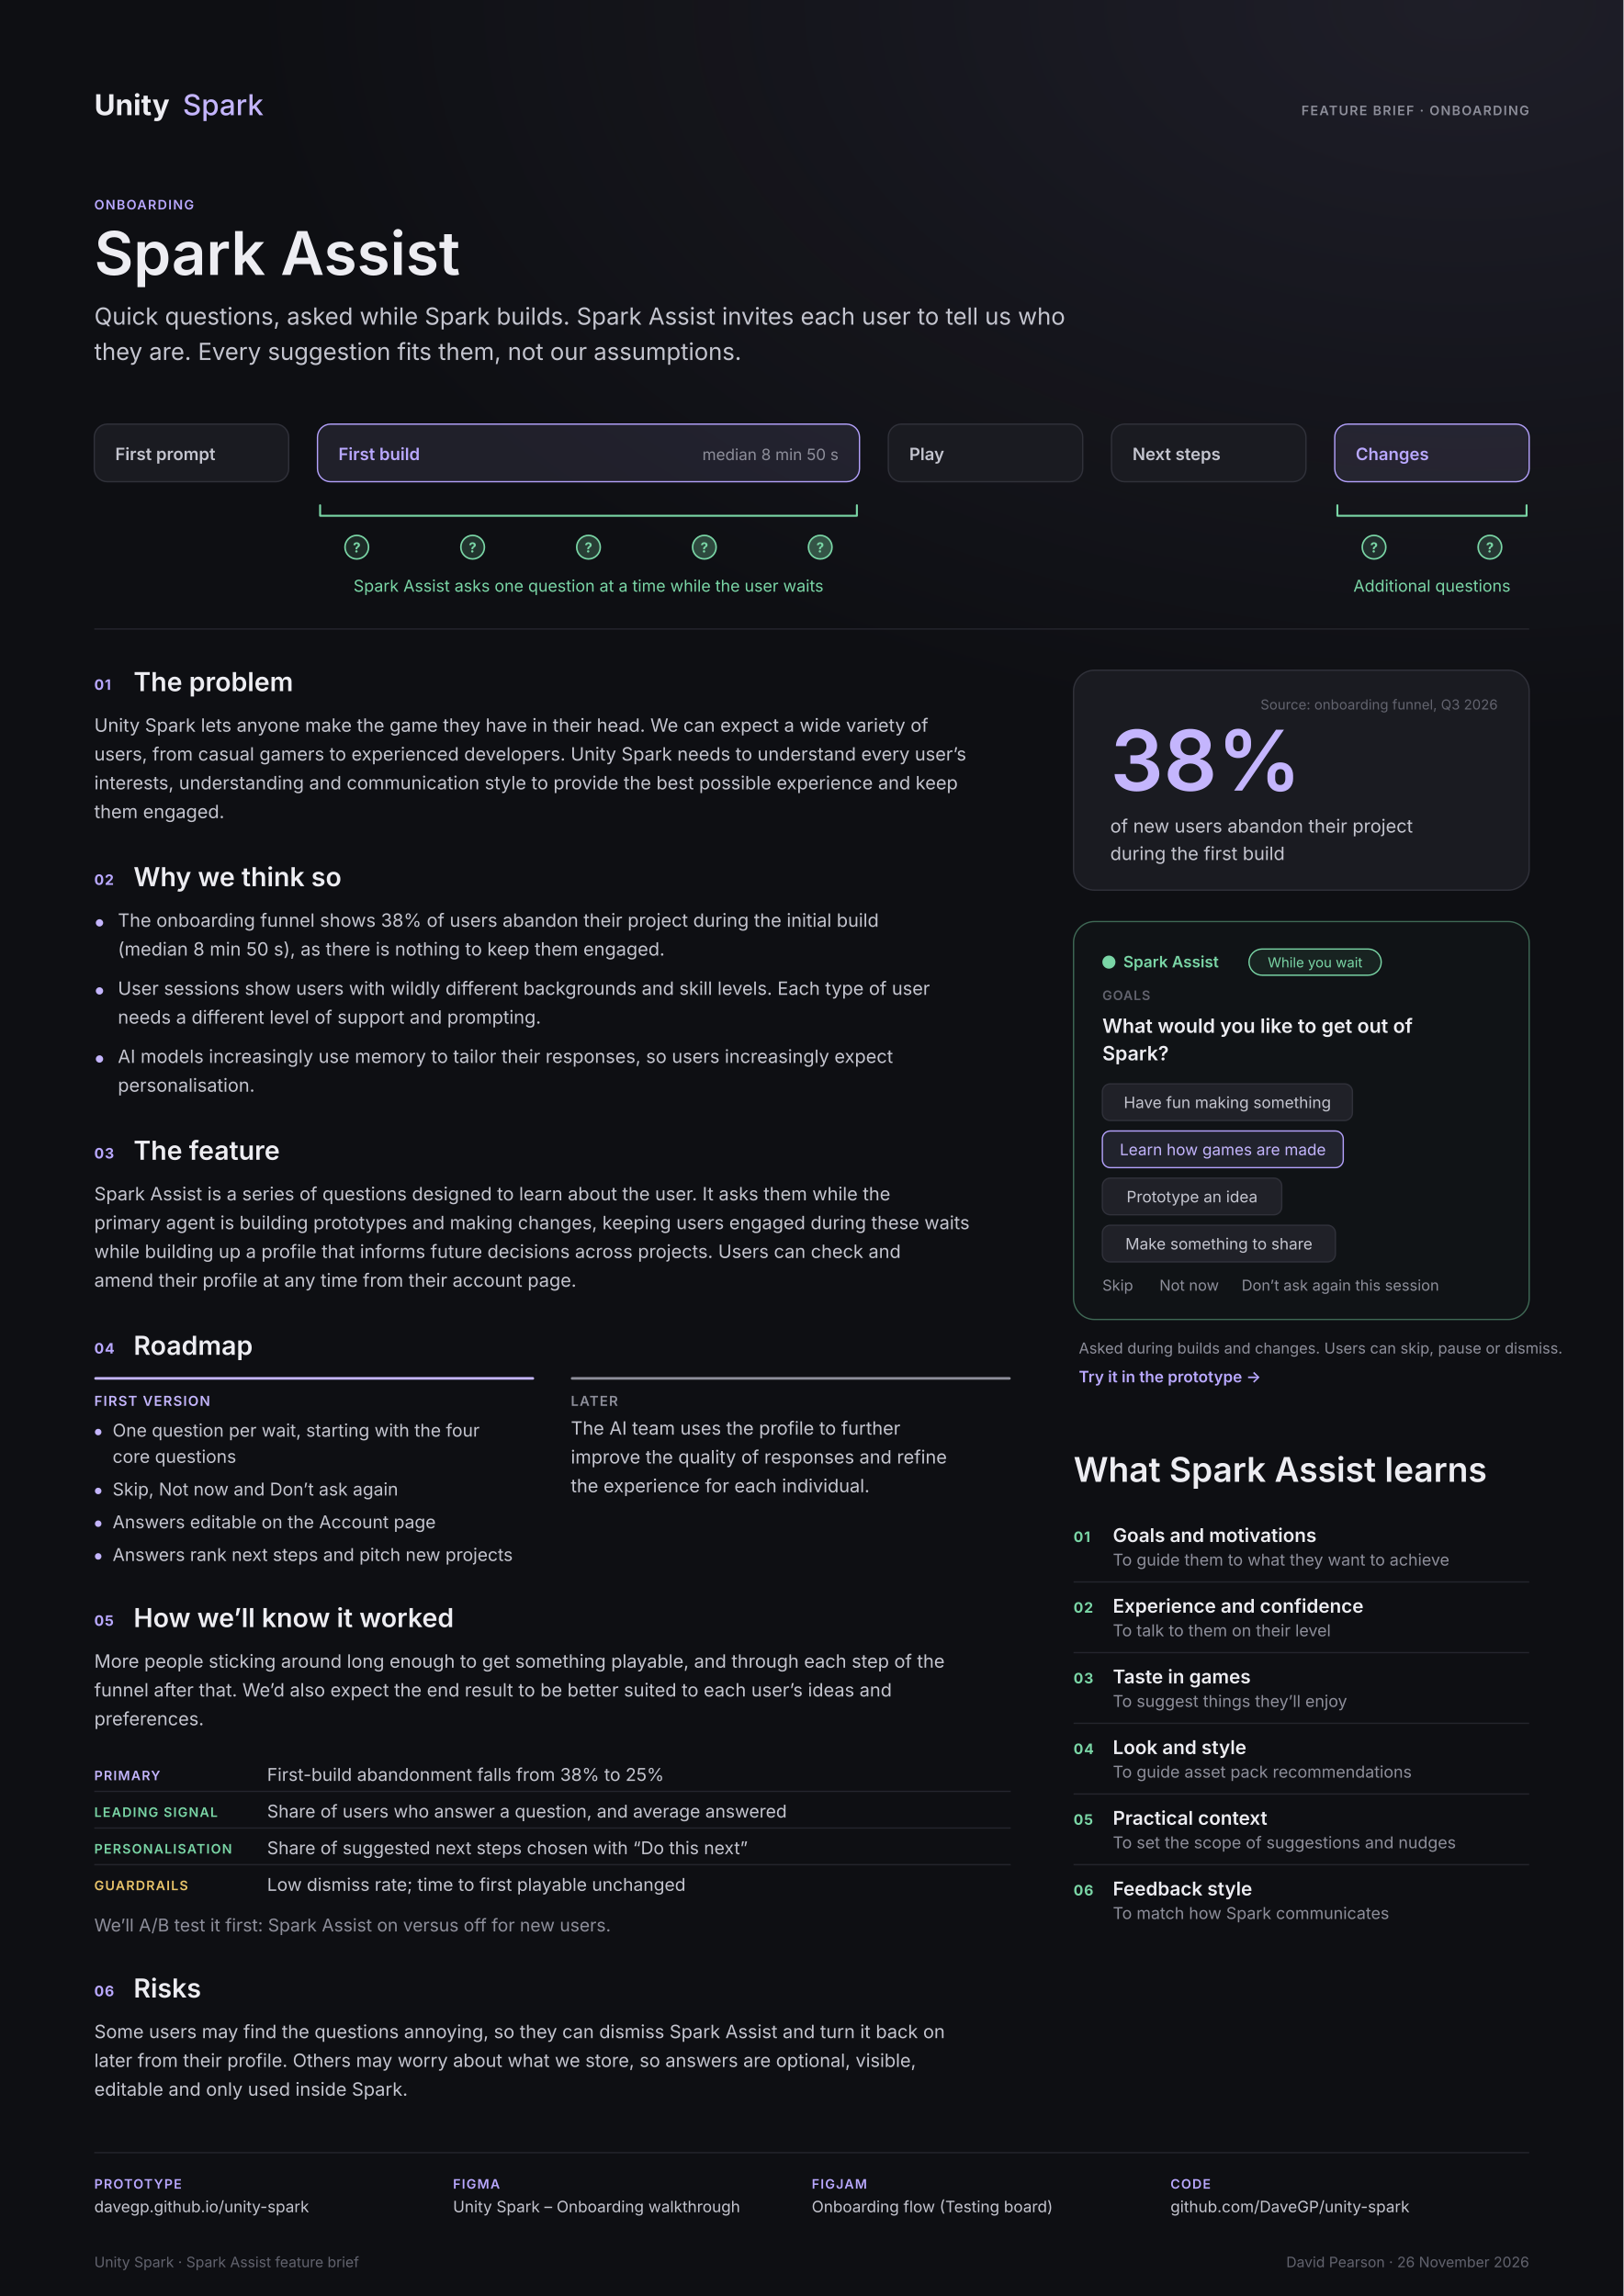
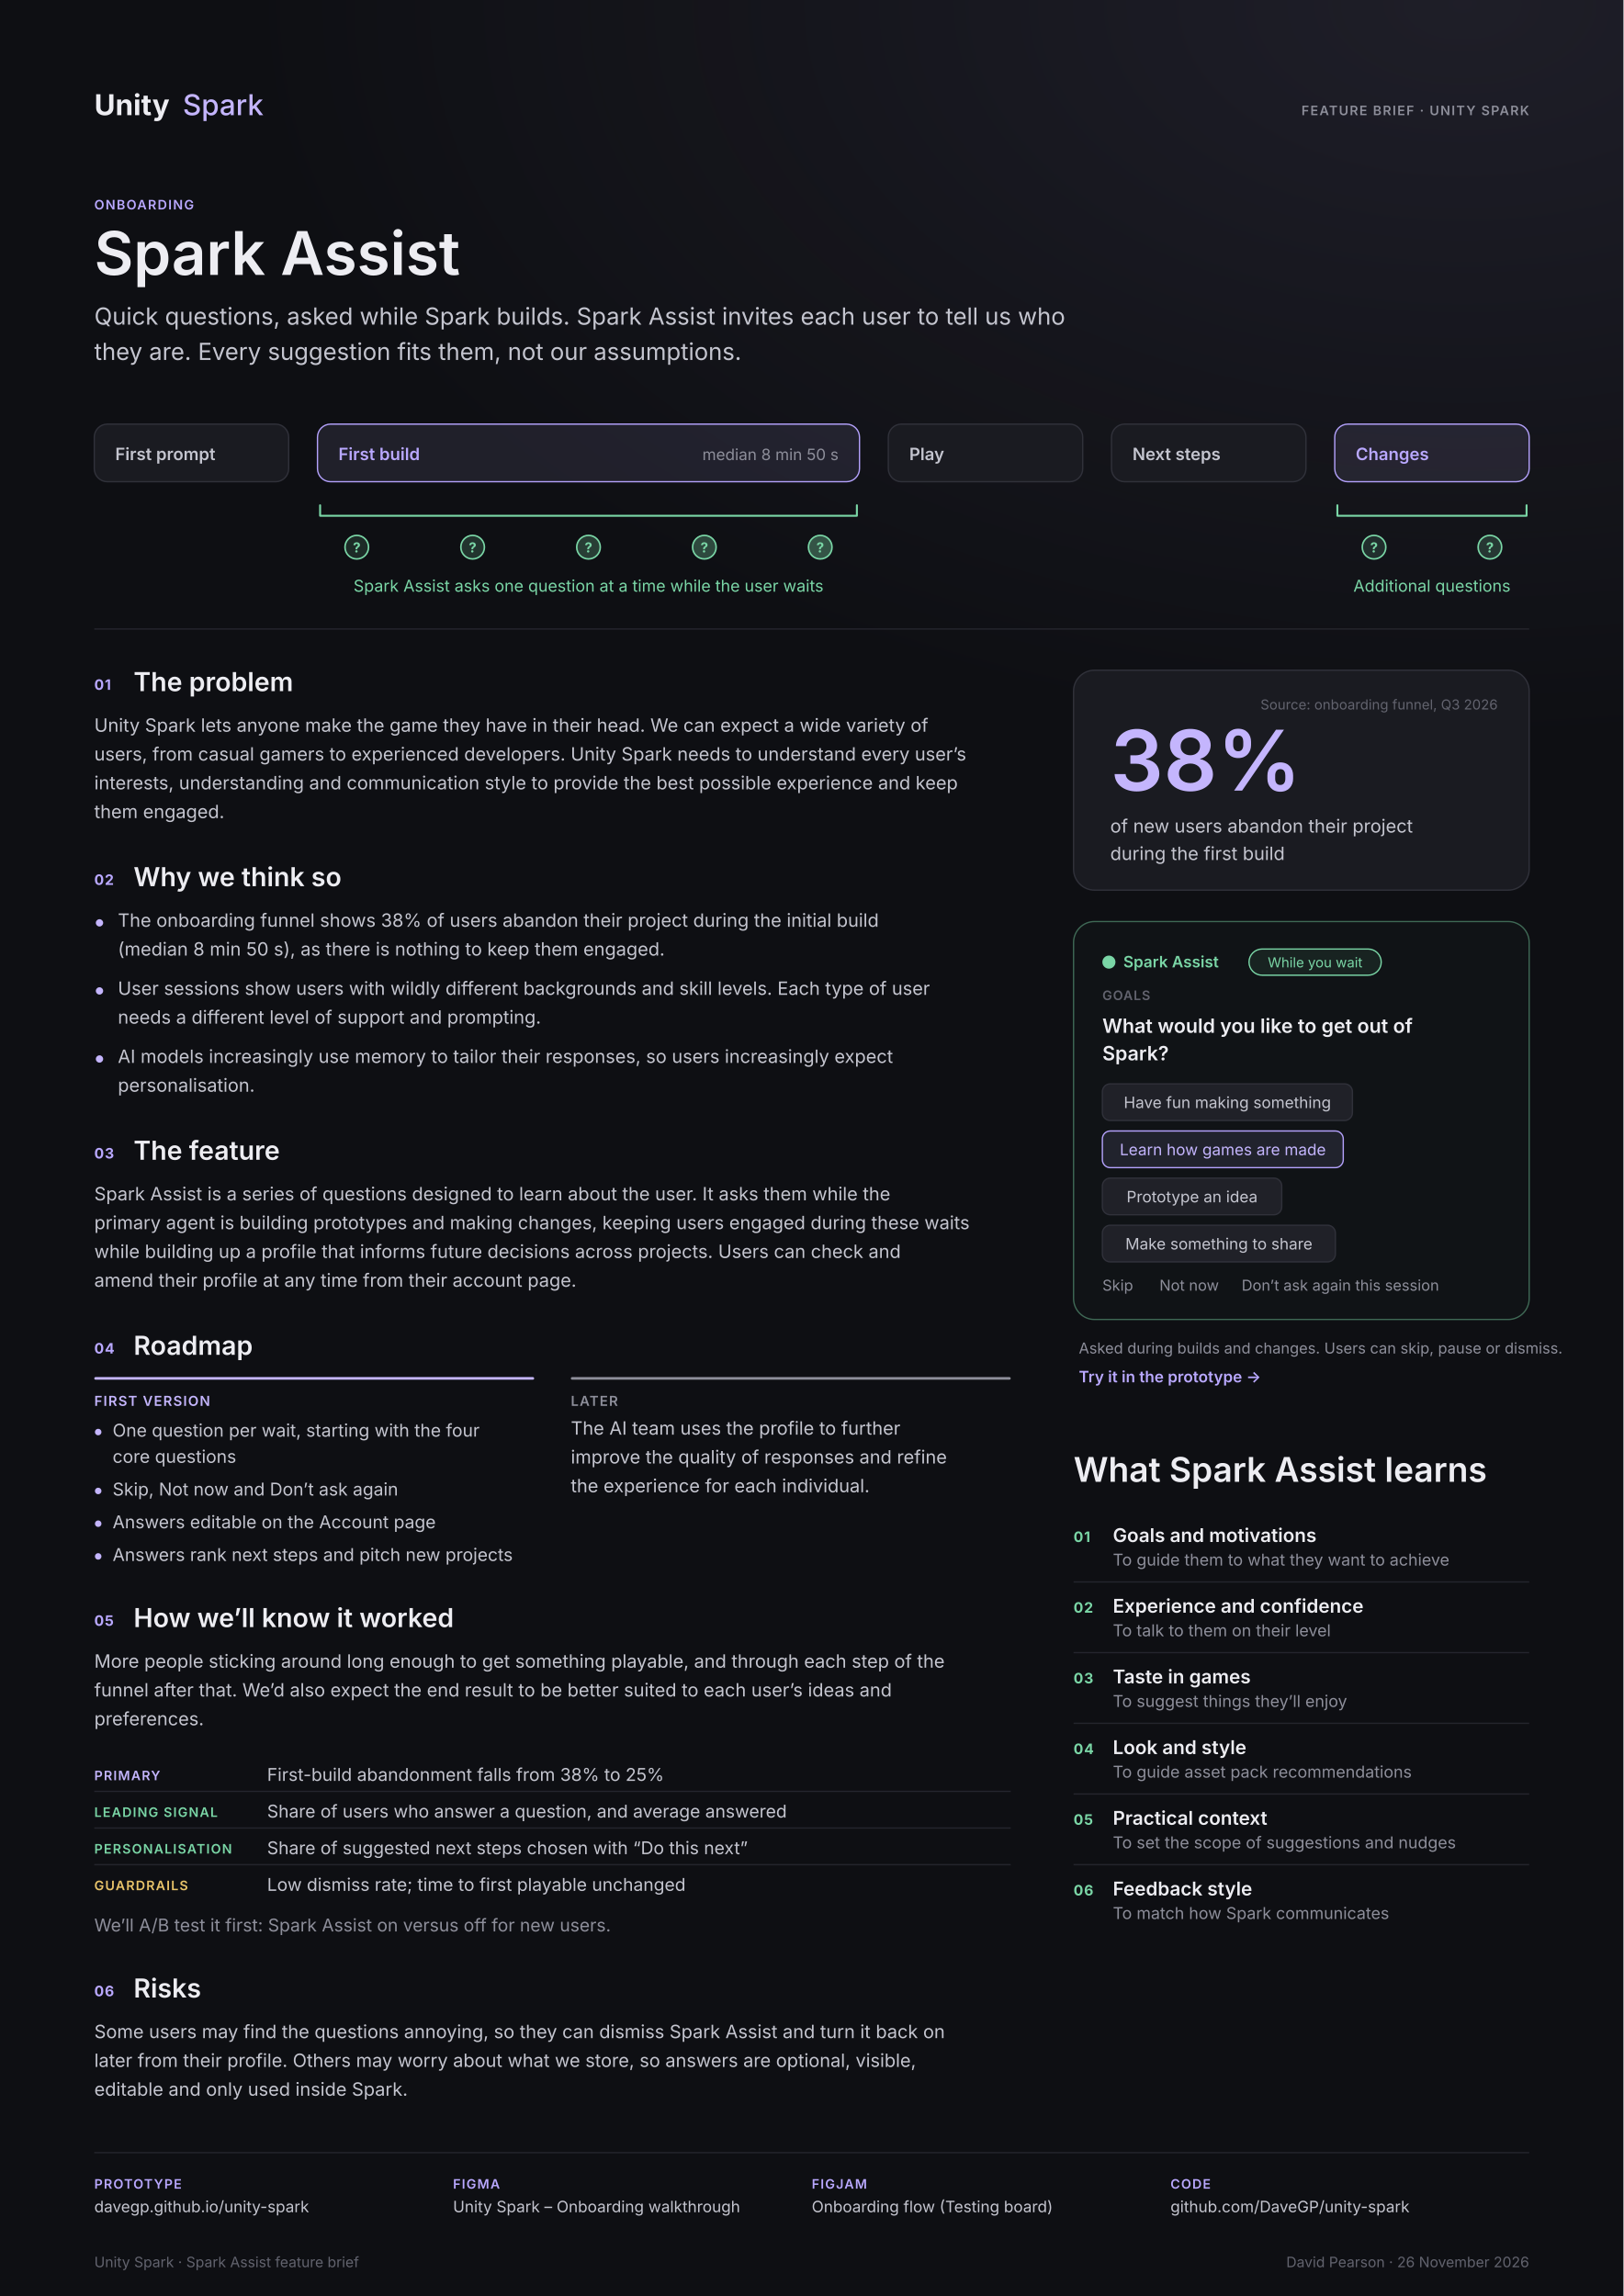
<svg xmlns="http://www.w3.org/2000/svg" id="Feature brief – Spark Assist (A4)" width="1240" height="1754" viewBox="0 0 1240 1754">
  <rect id="Background" x="0" y="0" width="1240" height="1754" fill="#0e0f13" />
  <defs>
    <radialGradient id="brief-glow" cx=".9" cy="0" r=".75">
      <stop stop-color="#c4b5fd" stop-opacity=".09" />
      <stop offset="1" stop-color="#c4b5fd" stop-opacity="0" />
    </radialGradient>
  </defs>
  <rect id="Glow" x="0" y="0" width="1240" height="760" fill="url(#brief-glow)" />
  <g id="Header">
    <g id="Logo">
      <text id="Unity" x="72" y="88" font-family="Inter" font-size="22" font-weight="700" fill="#ededf2">Unity</text>
      <text id="Spark" x="139.6" y="88" font-family="Inter" font-size="22" font-weight="500" fill="#c4b5fd">Spark</text>
    </g>
-     <text id="Doc type" x="1168" y="88" font-family="Inter" font-size="10" font-weight="600" fill="#8d8e9a" text-anchor="end" letter-spacing="0.9">FEATURE BRIEF · ONBOARDING</text>
+     <text id="Doc type" x="1168" y="88" font-family="Inter" font-size="10" font-weight="600" fill="#8d8e9a" text-anchor="end" letter-spacing="0.9">FEATURE BRIEF · UNITY SPARK</text>
    <text id="Eyebrow / Onboarding" x="72" y="160" font-family="Inter" font-size="10" font-weight="600" fill="#b9a8ff" letter-spacing="0.9">ONBOARDING</text>
    <text id="Title" x="72" y="210" font-family="Inter" font-size="46" font-weight="600" fill="#ededf2">Spark Assist</text>
    <text id="Subtitle" x="72" y="248" font-family="Inter" font-size="18" font-weight="400" fill="#c4c5cf">
      <tspan x="72" dy="0">Quick questions, asked while Spark builds. Spark Assist invites each user to tell us who</tspan>
      <tspan x="72" dy="27">they are. Every suggestion fits them, not our assumptions.</tspan>
    </text>
  </g>
  <g id="Flow – where Spark Assist fits">
    <g id="Stage – First prompt">
      <rect id="Bar" x="72" y="324" width="148.5" height="44" rx="10" fill="#1a1b21" stroke="#30313a" stroke-width="1" />
      <text id="Label" x="88" y="351.5" font-family="Inter" font-size="13" font-weight="600" fill="#c4c5cf">First prompt</text>
    </g>
    <g id="Stage – First build">
      <rect id="Bar" x="242.5" y="324" width="414" height="44" rx="10" fill="#c4b5fd" fill-opacity="0.1" stroke="#b3a1fb" stroke-width="1" />
      <text id="Label" x="258.5" y="351.5" font-family="Inter" font-size="13" font-weight="600" fill="#b9a8ff">First build</text>
      <text id="Duration" x="640.5" y="351.5" font-family="Inter" font-size="12" font-weight="400" fill="#8d8e9a" text-anchor="end">median 8 min 50 s</text>
    </g>
    <g id="Stage – Play">
      <rect id="Bar" x="678.5" y="324" width="148.5" height="44" rx="10" fill="#1a1b21" stroke="#30313a" stroke-width="1" />
      <text id="Label" x="694.5" y="351.5" font-family="Inter" font-size="13" font-weight="600" fill="#c4c5cf">Play</text>
    </g>
    <g id="Stage – Next steps">
      <rect id="Bar" x="849" y="324" width="148.5" height="44" rx="10" fill="#1a1b21" stroke="#30313a" stroke-width="1" />
      <text id="Label" x="865" y="351.5" font-family="Inter" font-size="13" font-weight="600" fill="#c4c5cf">Next steps</text>
    </g>
    <g id="Stage – Changes">
      <rect id="Bar" x="1019.5" y="324" width="148.5" height="44" rx="10" fill="#c4b5fd" fill-opacity="0.1" stroke="#b3a1fb" stroke-width="1" />
      <text id="Label" x="1035.5" y="351.5" font-family="Inter" font-size="13" font-weight="600" fill="#b9a8ff">Changes</text>
    </g>
    <path id="Bracket – first build" d="M 244.5 386 v 8 H 654.5 v -8" fill="none" stroke="#7ad6a6" stroke-width="1.5" stroke-linecap="round" stroke-linejoin="round" />
    <circle id="Question 1" cx="272.5" cy="418" r="9" fill="#7ad6a6" fill-opacity="0.14" stroke="#7ad6a6" stroke-width="1.2" />
    <text id="Mark" x="272.5" y="422" font-family="Inter" font-size="10.5" font-weight="700" fill="#7ad6a6" text-anchor="middle">?</text>
    <circle id="Question 2" cx="361" cy="418" r="9" fill="#7ad6a6" fill-opacity="0.19" stroke="#7ad6a6" stroke-width="1.2" />
    <text id="Mark" x="361" y="422" font-family="Inter" font-size="10.5" font-weight="700" fill="#7ad6a6" text-anchor="middle">?</text>
    <circle id="Question 3" cx="449.5" cy="418" r="9" fill="#7ad6a6" fill-opacity="0.24" stroke="#7ad6a6" stroke-width="1.2" />
    <text id="Mark" x="449.5" y="422" font-family="Inter" font-size="10.5" font-weight="700" fill="#7ad6a6" text-anchor="middle">?</text>
    <circle id="Question 4" cx="538" cy="418" r="9" fill="#7ad6a6" fill-opacity="0.29" stroke="#7ad6a6" stroke-width="1.2" />
    <text id="Mark" x="538" y="422" font-family="Inter" font-size="10.5" font-weight="700" fill="#7ad6a6" text-anchor="middle">?</text>
    <circle id="Question 5" cx="626.5" cy="418" r="9" fill="#7ad6a6" fill-opacity="0.34" stroke="#7ad6a6" stroke-width="1.2" />
    <text id="Mark" x="626.5" y="422" font-family="Inter" font-size="10.5" font-weight="700" fill="#7ad6a6" text-anchor="middle">?</text>
    <path id="Bracket – changes" d="M 1021.5 386 v 8 H 1166 v -8" fill="none" stroke="#7ad6a6" stroke-width="1.5" stroke-linecap="round" stroke-linejoin="round" />
    <circle id="Question 1" cx="1049.5" cy="418" r="9" fill="#7ad6a6" fill-opacity="0.14" stroke="#7ad6a6" stroke-width="1.2" />
    <text id="Mark" x="1049.5" y="422" font-family="Inter" font-size="10.5" font-weight="700" fill="#7ad6a6" text-anchor="middle">?</text>
    <circle id="Question 2" cx="1138" cy="418" r="9" fill="#7ad6a6" fill-opacity="0.19" stroke="#7ad6a6" stroke-width="1.2" />
    <text id="Mark" x="1138" y="422" font-family="Inter" font-size="10.5" font-weight="700" fill="#7ad6a6" text-anchor="middle">?</text>
    <text id="Caption" x="449.5" y="452" font-family="Inter" font-size="12.5" font-weight="400" fill="#7ad6a6" text-anchor="middle">Spark Assist asks one question at a time while the user waits</text>
    <text id="Caption – changes" x="1093.75" y="452" font-family="Inter" font-size="12.5" font-weight="400" fill="#7ad6a6" text-anchor="middle">Additional questions</text>
  </g>
  <rect id="Divider" x="72" y="480" width="1096" height="1" fill="#24252d" />
  <g id="Brief">
    <g id="01 The problem">
      <text id="Number" x="72" y="527" font-family="Inter" font-size="11" font-weight="700" fill="#b9a8ff" letter-spacing="0.6">01</text>
      <text id="Heading" x="102" y="528" font-family="Inter" font-size="20" font-weight="600" fill="#ededf2">The problem</text>
      <text id="Body" x="72" y="559" font-family="Inter" font-size="14" font-weight="400" fill="#c4c5cf">
        <tspan x="72" dy="0">Unity Spark lets anyone make the game they have in their head. We can expect a wide variety of</tspan>
        <tspan x="72" dy="22">users, from casual gamers to experienced developers. Unity Spark needs to understand every user’s</tspan>
        <tspan x="72" dy="22">interests, understanding and communication style to provide the best possible experience and keep</tspan>
        <tspan x="72" dy="22">them engaged.</tspan>
      </text>
    </g>
    <g id="02 Why we think so">
      <text id="Number" x="72" y="676" font-family="Inter" font-size="11" font-weight="700" fill="#b9a8ff" letter-spacing="0.6">02</text>
      <text id="Heading" x="102" y="677" font-family="Inter" font-size="20" font-weight="600" fill="#ededf2">Why we think so</text>
      <circle cx="76" cy="705" r="2.8" fill="#c4b5fd" />
      <text id="Bullet" x="90" y="708" font-family="Inter" font-size="14" font-weight="400" fill="#c4c5cf">
        <tspan x="90" dy="0">The onboarding funnel shows 38% of users abandon their project during the initial build</tspan>
        <tspan x="90" dy="22">(median 8 min 50 s), as there is nothing to keep them engaged.</tspan>
      </text>
      <circle cx="76" cy="757" r="2.8" fill="#c4b5fd" />
      <text id="Bullet" x="90" y="760" font-family="Inter" font-size="14" font-weight="400" fill="#c4c5cf">
        <tspan x="90" dy="0">User sessions show users with wildly different backgrounds and skill levels. Each type of user</tspan>
        <tspan x="90" dy="22">needs a different level of support and prompting.</tspan>
      </text>
      <circle cx="76" cy="809" r="2.8" fill="#c4b5fd" />
      <text id="Bullet" x="90" y="812" font-family="Inter" font-size="14" font-weight="400" fill="#c4c5cf">
        <tspan x="90" dy="0">AI models increasingly use memory to tailor their responses, so users increasingly expect</tspan>
        <tspan x="90" dy="22">personalisation.</tspan>
      </text>
    </g>
    <g id="03 The feature">
      <text id="Number" x="72" y="885" font-family="Inter" font-size="11" font-weight="700" fill="#b9a8ff" letter-spacing="0.6">03</text>
      <text id="Heading" x="102" y="886" font-family="Inter" font-size="20" font-weight="600" fill="#ededf2">The feature</text>
      <text id="Body" x="72" y="917" font-family="Inter" font-size="14" font-weight="400" fill="#c4c5cf">
        <tspan x="72" dy="0">Spark Assist is a series of questions designed to learn about the user. It asks them while the</tspan>
        <tspan x="72" dy="22">primary agent is building prototypes and making changes, keeping users engaged during these waits</tspan>
        <tspan x="72" dy="22">while building up a profile that informs future decisions across projects. Users can check and</tspan>
        <tspan x="72" dy="22">amend their profile at any time from their account page.</tspan>
      </text>
    </g>
    <g id="04 Roadmap">
      <text id="Number" x="72" y="1034" font-family="Inter" font-size="11" font-weight="700" fill="#b9a8ff" letter-spacing="0.6">04</text>
      <text id="Heading" x="102" y="1035" font-family="Inter" font-size="20" font-weight="600" fill="#ededf2">Roadmap</text>
      <g id="First version">
        <rect id="Rule" x="72" y="1052" width="336" height="2" rx="1" fill="#c4b5fd" />
        <text id="Label" x="72" y="1074" font-family="Inter" font-size="10.5" font-weight="600" fill="#c4b5fd" letter-spacing="0.8">FIRST VERSION</text>
        <circle cx="75" cy="1094" r="2.5" fill="#c4b5fd" />
        <text id="Bullet" x="86" y="1097.5" font-family="Inter" font-size="13.5" font-weight="400" fill="#c4c5cf">
          <tspan x="86" dy="0">One question per wait, starting with the four</tspan>
          <tspan x="86" dy="20">core questions</tspan>
        </text>
        <circle cx="75" cy="1139" r="2.5" fill="#c4b5fd" />
        <text id="Bullet" x="86" y="1142.5" font-family="Inter" font-size="13.5" font-weight="400" fill="#c4c5cf">
          <tspan x="86" dy="0">Skip, Not now and Don’t ask again</tspan>
        </text>
        <circle cx="75" cy="1164" r="2.5" fill="#c4b5fd" />
        <text id="Bullet" x="86" y="1167.5" font-family="Inter" font-size="13.5" font-weight="400" fill="#c4c5cf">
          <tspan x="86" dy="0">Answers editable on the Account page</tspan>
        </text>
        <circle cx="75" cy="1189" r="2.5" fill="#c4b5fd" />
        <text id="Bullet" x="86" y="1192.5" font-family="Inter" font-size="13.5" font-weight="400" fill="#c4c5cf">
          <tspan x="86" dy="0">Answers rank next steps and pitch new projects</tspan>
        </text>
      </g>
      <g id="Later">
        <rect id="Rule" x="436" y="1052" width="336" height="2" rx="1" fill="#8d8e9a" />
        <text id="Label" x="436" y="1074" font-family="Inter" font-size="10.5" font-weight="600" fill="#8d8e9a" letter-spacing="0.8">LATER</text>
        <text id="Body" x="436" y="1096" font-family="Inter" font-size="14" font-weight="400" fill="#c4c5cf">
          <tspan x="436" dy="0">The AI team uses the profile to further</tspan>
          <tspan x="436" dy="22">improve the quality of responses and refine</tspan>
          <tspan x="436" dy="22">the experience for each individual.</tspan>
        </text>
      </g>
    </g>
    <g id="05 How we’ll know it worked">
      <text id="Number" x="72" y="1242" font-family="Inter" font-size="11" font-weight="700" fill="#b9a8ff" letter-spacing="0.6">05</text>
      <text id="Heading" x="102" y="1243" font-family="Inter" font-size="20" font-weight="600" fill="#ededf2">How we’ll know it worked</text>
      <text id="Body" x="72" y="1274" font-family="Inter" font-size="14" font-weight="400" fill="#c4c5cf">
        <tspan x="72" dy="0">More people sticking around long enough to get something playable, and through each step of the</tspan>
        <tspan x="72" dy="22">funnel after that. We’d also expect the end result to be better suited to each user’s ideas and</tspan>
        <tspan x="72" dy="22">preferences.</tspan>
      </text>
      <g id="Metric – Primary">
        <text id="Kind" x="72" y="1360" font-family="Inter" font-size="10" font-weight="600" fill="#c4b5fd" letter-spacing="0.8">PRIMARY</text>
        <text id="Measure" x="204" y="1360.5" font-family="Inter" font-size="13.5" font-weight="400" fill="#c4c5cf">First-build abandonment falls from 38% to 25%</text>
      </g>
      <g id="Metric – Leading signal">
        <rect id="Rule" x="72" y="1368" width="700" height="1" fill="#24252d" />
        <text id="Kind" x="72" y="1388" font-family="Inter" font-size="10" font-weight="600" fill="#7ad6a6" letter-spacing="0.8">LEADING SIGNAL</text>
        <text id="Measure" x="204" y="1388.5" font-family="Inter" font-size="13.5" font-weight="400" fill="#c4c5cf">Share of users who answer a question, and average answered</text>
      </g>
      <g id="Metric – Personalisation">
        <rect id="Rule" x="72" y="1396" width="700" height="1" fill="#24252d" />
        <text id="Kind" x="72" y="1416" font-family="Inter" font-size="10" font-weight="600" fill="#7ad6a6" letter-spacing="0.8">PERSONALISATION</text>
        <text id="Measure" x="204" y="1416.5" font-family="Inter" font-size="13.5" font-weight="400" fill="#c4c5cf">Share of suggested next steps chosen with “Do this next”</text>
      </g>
      <g id="Metric – Guardrails">
        <rect id="Rule" x="72" y="1424" width="700" height="1" fill="#24252d" />
        <text id="Kind" x="72" y="1444" font-family="Inter" font-size="10" font-weight="600" fill="#e9c46a" letter-spacing="0.8">GUARDRAILS</text>
        <text id="Measure" x="204" y="1444.5" font-family="Inter" font-size="13.5" font-weight="400" fill="#c4c5cf">Low dismiss rate; time to first playable unchanged</text>
      </g>
      <text id="Test plan" x="72" y="1475.5" font-family="Inter" font-size="13.5" font-weight="400" fill="#8d8e9a">
        <tspan x="72" dy="0">We’ll A/B test it first: Spark Assist on versus off for new users.</tspan>
      </text>
    </g>
    <g id="06 Risks">
      <text id="Number" x="72" y="1525" font-family="Inter" font-size="11" font-weight="700" fill="#b9a8ff" letter-spacing="0.6">06</text>
      <text id="Heading" x="102" y="1526" font-family="Inter" font-size="20" font-weight="600" fill="#ededf2">Risks</text>
      <text id="Body" x="72" y="1557" font-family="Inter" font-size="14" font-weight="400" fill="#c4c5cf">
        <tspan x="72" dy="0">Some users may find the questions annoying, so they can dismiss Spark Assist and turn it back on</tspan>
        <tspan x="72" dy="22">later from their profile. Others may worry about what we store, so answers are optional, visible,</tspan>
        <tspan x="72" dy="22">editable and only used inside Spark.</tspan>
      </text>
    </g>
  </g>
  <g id="Visuals">
    <g id="Stat – build abandonment">
      <rect id="Card" x="820" y="512" width="348" height="168" rx="16" fill="#1a1b21" stroke="#30313a" stroke-width="1" />
      <text id="Number" x="848" y="604" font-family="Inter" font-size="64" font-weight="600" fill="#c4b5fd">38%</text>
      <text id="Caption" x="848" y="636" font-family="Inter" font-size="14" font-weight="400" fill="#c4c5cf">
        <tspan x="848" dy="0">of new users abandon their project</tspan>
        <tspan x="848" dy="21">during the first build</tspan>
      </text>
      <text id="Source" x="1144" y="542" font-family="Inter" font-size="10.5" font-weight="400" fill="#62636e" text-anchor="end">Source: onboarding funnel, Q3 2026</text>
    </g>
    <g id="Sketch – one question at a time">
      <rect id="Card" x="820" y="704" width="348" height="304" rx="16" fill="#7ad6a6" fill-opacity="0.04" stroke="#7ad6a6" stroke-width="1" opacity="0.45" />
      <circle cx="847" cy="735" r="5" fill="#7ad6a6" />
      <text id="Name" x="858" y="739" font-family="Inter" font-size="12" font-weight="600" fill="#7ad6a6">Spark Assist</text>
      <g id="Badge">
        <rect id="Pill" x="954" y="725" width="101" height="20" rx="10" fill="#7ad6a6" fill-opacity="0.08" stroke="#7ad6a6" stroke-width="1" />
        <text id="Label" x="1004.5" y="739" font-family="Inter" font-size="10.5" font-weight="400" fill="#7ad6a6" text-anchor="middle">While you wait</text>
      </g>
      <text id="Topic" x="842" y="764" font-family="Inter" font-size="10" font-weight="600" fill="#62636e" letter-spacing="0.6">GOALS</text>
      <text id="Question" x="842" y="789" font-family="Inter" font-size="15" font-weight="600" fill="#ededf2">
        <tspan x="842" dy="0">What would you like to get out of</tspan>
        <tspan x="842" dy="21">Spark?</tspan>
      </text>
      <g id="Chip – Have fun making something">
        <rect id="Chip" x="842" y="828" width="191" height="28" rx="6" fill="#202128" stroke="#30313a" stroke-width="1" />
        <text id="Label" x="937.5" y="846.5" font-family="Inter" font-size="12" font-weight="400" fill="#c4c5cf" text-anchor="middle">Have fun making something</text>
      </g>
      <g id="Chip – Learn how games are made">
        <rect id="Chip" x="842" y="864" width="184" height="28" rx="6" fill="#c4b5fd" fill-opacity="0.1" stroke="#b3a1fb" stroke-width="1" />
        <text id="Label" x="934" y="882.5" font-family="Inter" font-size="12" font-weight="400" fill="#c4b5fd" text-anchor="middle">Learn how games are made</text>
      </g>
      <g id="Chip – Prototype an idea">
        <rect id="Chip" x="842" y="900" width="137" height="28" rx="6" fill="#202128" stroke="#30313a" stroke-width="1" />
        <text id="Label" x="910.5" y="918.5" font-family="Inter" font-size="12" font-weight="400" fill="#c4c5cf" text-anchor="middle">Prototype an idea</text>
      </g>
      <g id="Chip – Make something to share">
        <rect id="Chip" x="842" y="936" width="178" height="28" rx="6" fill="#202128" stroke="#30313a" stroke-width="1" />
        <text id="Label" x="931" y="954.5" font-family="Inter" font-size="12" font-weight="400" fill="#c4c5cf" text-anchor="middle">Make something to share</text>
      </g>
      <text id="Action – Skip" x="842" y="986" font-family="Inter" font-size="11.5" font-weight="400" fill="#8d8e9a">Skip</text>
      <text id="Action – Not now" x="885.585" y="986" font-family="Inter" font-size="11.5" font-weight="400" fill="#8d8e9a">Not now</text>
      <text id="Action – Don’t ask again this session" x="948.359" y="986" font-family="Inter" font-size="11.5" font-weight="400" fill="#8d8e9a">Don’t ask again this session</text>
    </g>
    <text id="Sketch caption" x="824" y="1034" font-family="Inter" font-size="11.5" font-weight="400" fill="#8d8e9a">Asked during builds and changes. Users can skip, pause or dismiss.</text>
    <text id="Try it link" x="824" y="1056" font-family="Inter" font-size="12" font-weight="600" fill="#b9a8ff">Try it in the prototype →</text>
    <g id="What it learns – heading">
      <text id="Heading" x="820" y="1132" font-family="Inter" font-size="26" font-weight="600" fill="#ededf2">What Spark Assist learns</text>
    </g>
    <g id="Topic – Goals and motivations">
      <text id="Number" x="820" y="1178" font-family="Inter" font-size="11" font-weight="700" fill="#7ad6a6" letter-spacing="0.6">01</text>
      <text id="Topic" x="850" y="1178" font-family="Inter" font-size="14.5" font-weight="600" fill="#ededf2">Goals and motivations</text>
      <text id="Why" x="850" y="1196" font-family="Inter" font-size="12.5" font-weight="400" fill="#8d8e9a">To guide them to what they want to achieve</text>
    </g>
    <g id="Topic – Experience and confidence">
      <rect id="Rule" x="820" y="1208" width="348" height="1" fill="#24252d" />
      <text id="Number" x="820" y="1232" font-family="Inter" font-size="11" font-weight="700" fill="#7ad6a6" letter-spacing="0.6">02</text>
      <text id="Topic" x="850" y="1232" font-family="Inter" font-size="14.5" font-weight="600" fill="#ededf2">Experience and confidence</text>
      <text id="Why" x="850" y="1250" font-family="Inter" font-size="12.5" font-weight="400" fill="#8d8e9a">To talk to them on their level</text>
    </g>
    <g id="Topic – Taste in games">
      <rect id="Rule" x="820" y="1262" width="348" height="1" fill="#24252d" />
      <text id="Number" x="820" y="1286" font-family="Inter" font-size="11" font-weight="700" fill="#7ad6a6" letter-spacing="0.6">03</text>
      <text id="Topic" x="850" y="1286" font-family="Inter" font-size="14.5" font-weight="600" fill="#ededf2">Taste in games</text>
      <text id="Why" x="850" y="1304" font-family="Inter" font-size="12.5" font-weight="400" fill="#8d8e9a">To suggest things they’ll enjoy</text>
    </g>
    <g id="Topic – Look and style">
      <rect id="Rule" x="820" y="1316" width="348" height="1" fill="#24252d" />
      <text id="Number" x="820" y="1340" font-family="Inter" font-size="11" font-weight="700" fill="#7ad6a6" letter-spacing="0.6">04</text>
      <text id="Topic" x="850" y="1340" font-family="Inter" font-size="14.5" font-weight="600" fill="#ededf2">Look and style</text>
      <text id="Why" x="850" y="1358" font-family="Inter" font-size="12.5" font-weight="400" fill="#8d8e9a">To guide asset pack recommendations</text>
    </g>
    <g id="Topic – Practical context">
      <rect id="Rule" x="820" y="1370" width="348" height="1" fill="#24252d" />
      <text id="Number" x="820" y="1394" font-family="Inter" font-size="11" font-weight="700" fill="#7ad6a6" letter-spacing="0.6">05</text>
      <text id="Topic" x="850" y="1394" font-family="Inter" font-size="14.5" font-weight="600" fill="#ededf2">Practical context</text>
      <text id="Why" x="850" y="1412" font-family="Inter" font-size="12.5" font-weight="400" fill="#8d8e9a">To set the scope of suggestions and nudges</text>
    </g>
    <g id="Topic – Feedback style">
      <rect id="Rule" x="820" y="1424" width="348" height="1" fill="#24252d" />
      <text id="Number" x="820" y="1448" font-family="Inter" font-size="11" font-weight="700" fill="#7ad6a6" letter-spacing="0.6">06</text>
      <text id="Topic" x="850" y="1448" font-family="Inter" font-size="14.5" font-weight="600" fill="#ededf2">Feedback style</text>
      <text id="Why" x="850" y="1466" font-family="Inter" font-size="12.5" font-weight="400" fill="#8d8e9a">To match how Spark communicates</text>
    </g>
  </g>
  <g id="Footer">
    <rect id="Divider" x="72" y="1644" width="1096" height="1" fill="#24252d" />
    <g id="Link – Prototype">
      <text id="Kind" x="72" y="1672" font-family="Inter" font-size="10" font-weight="600" fill="#b9a8ff" letter-spacing="0.8">PROTOTYPE</text>
      <text id="Where" x="72" y="1690" font-family="Inter" font-size="12" font-weight="400" fill="#c4c5cf">davegp.github.io/unity-spark</text>
    </g>
    <g id="Link – Figma">
      <text id="Kind" x="346" y="1672" font-family="Inter" font-size="10" font-weight="600" fill="#b9a8ff" letter-spacing="0.8">FIGMA</text>
      <text id="Where" x="346" y="1690" font-family="Inter" font-size="12" font-weight="400" fill="#c4c5cf">Unity Spark – Onboarding walkthrough</text>
    </g>
    <g id="Link – FigJam">
      <text id="Kind" x="620" y="1672" font-family="Inter" font-size="10" font-weight="600" fill="#b9a8ff" letter-spacing="0.8">FIGJAM</text>
      <text id="Where" x="620" y="1690" font-family="Inter" font-size="12" font-weight="400" fill="#c4c5cf">Onboarding flow (Testing board)</text>
    </g>
    <g id="Link – Code">
      <text id="Kind" x="894" y="1672" font-family="Inter" font-size="10" font-weight="600" fill="#b9a8ff" letter-spacing="0.8">CODE</text>
      <text id="Where" x="894" y="1690" font-family="Inter" font-size="12" font-weight="400" fill="#c4c5cf">github.com/DaveGP/unity-spark</text>
    </g>
    <text id="Footer" x="72" y="1732" font-family="Inter" font-size="11" font-weight="400" fill="#62636e">Unity Spark · Spark Assist feature brief</text>
    <text id="Author" x="1168" y="1732" font-family="Inter" font-size="11" font-weight="400" fill="#62636e" text-anchor="end">David Pearson · 26 November 2026</text>
  </g>
</svg>
